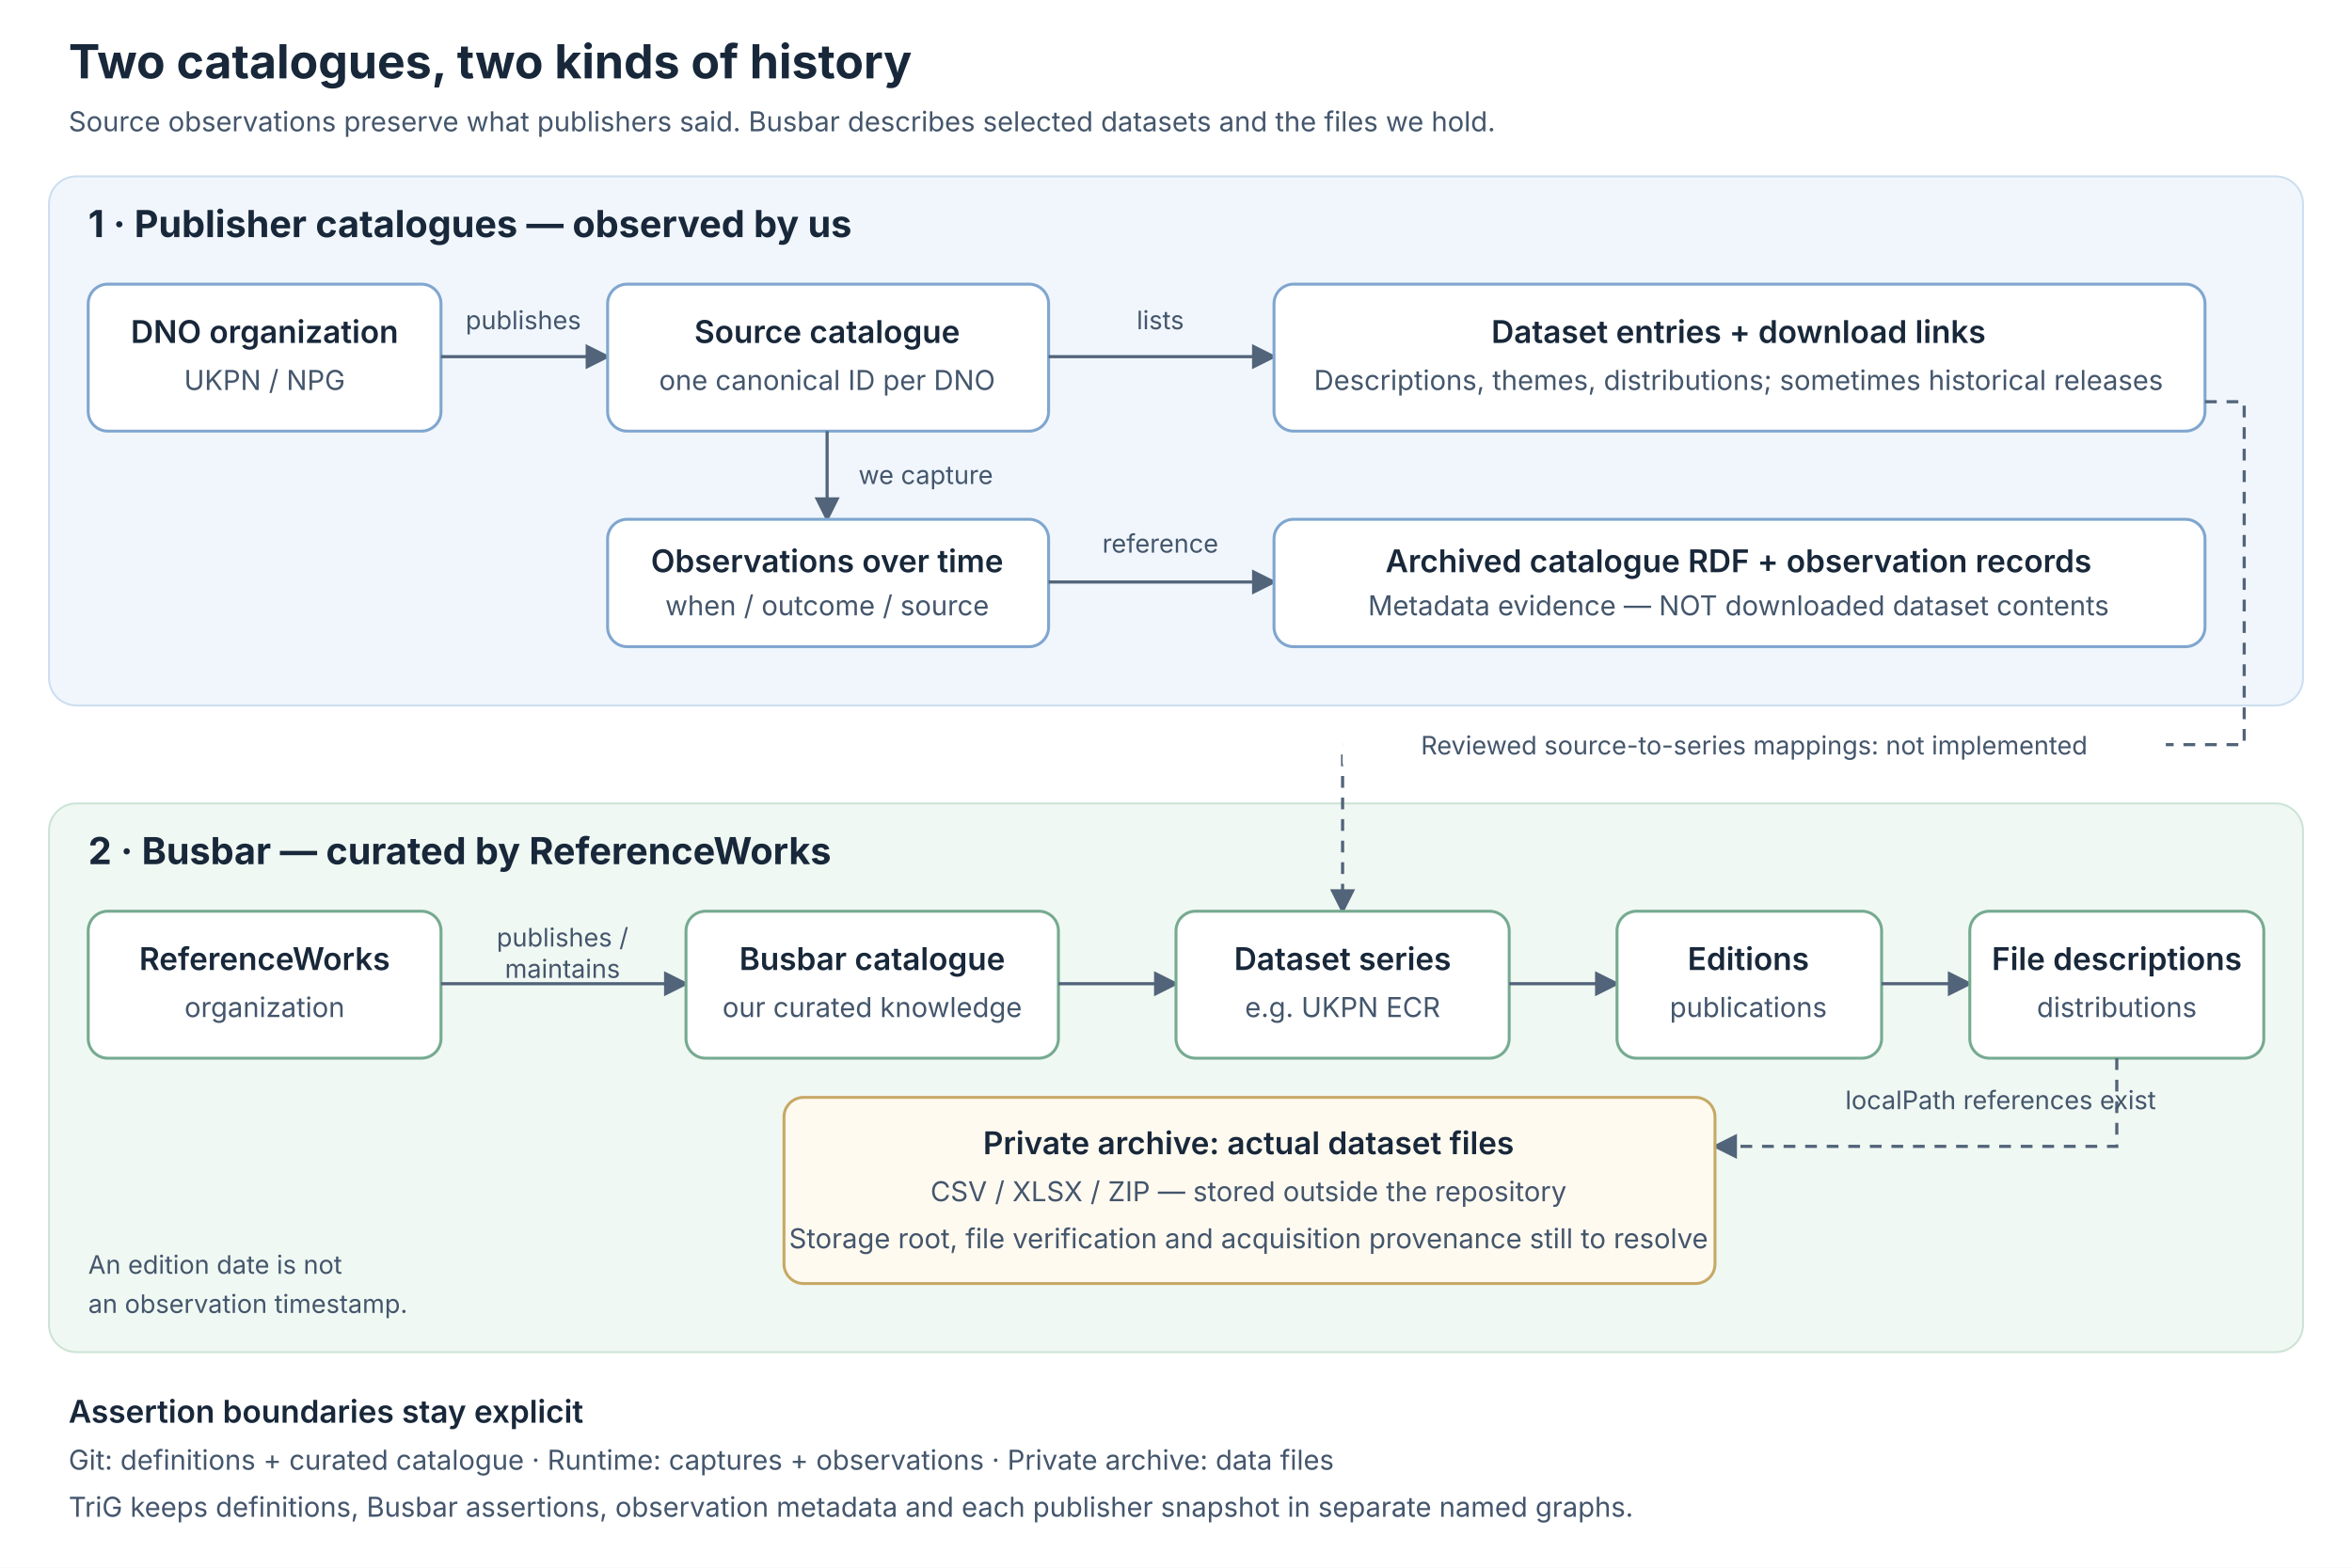
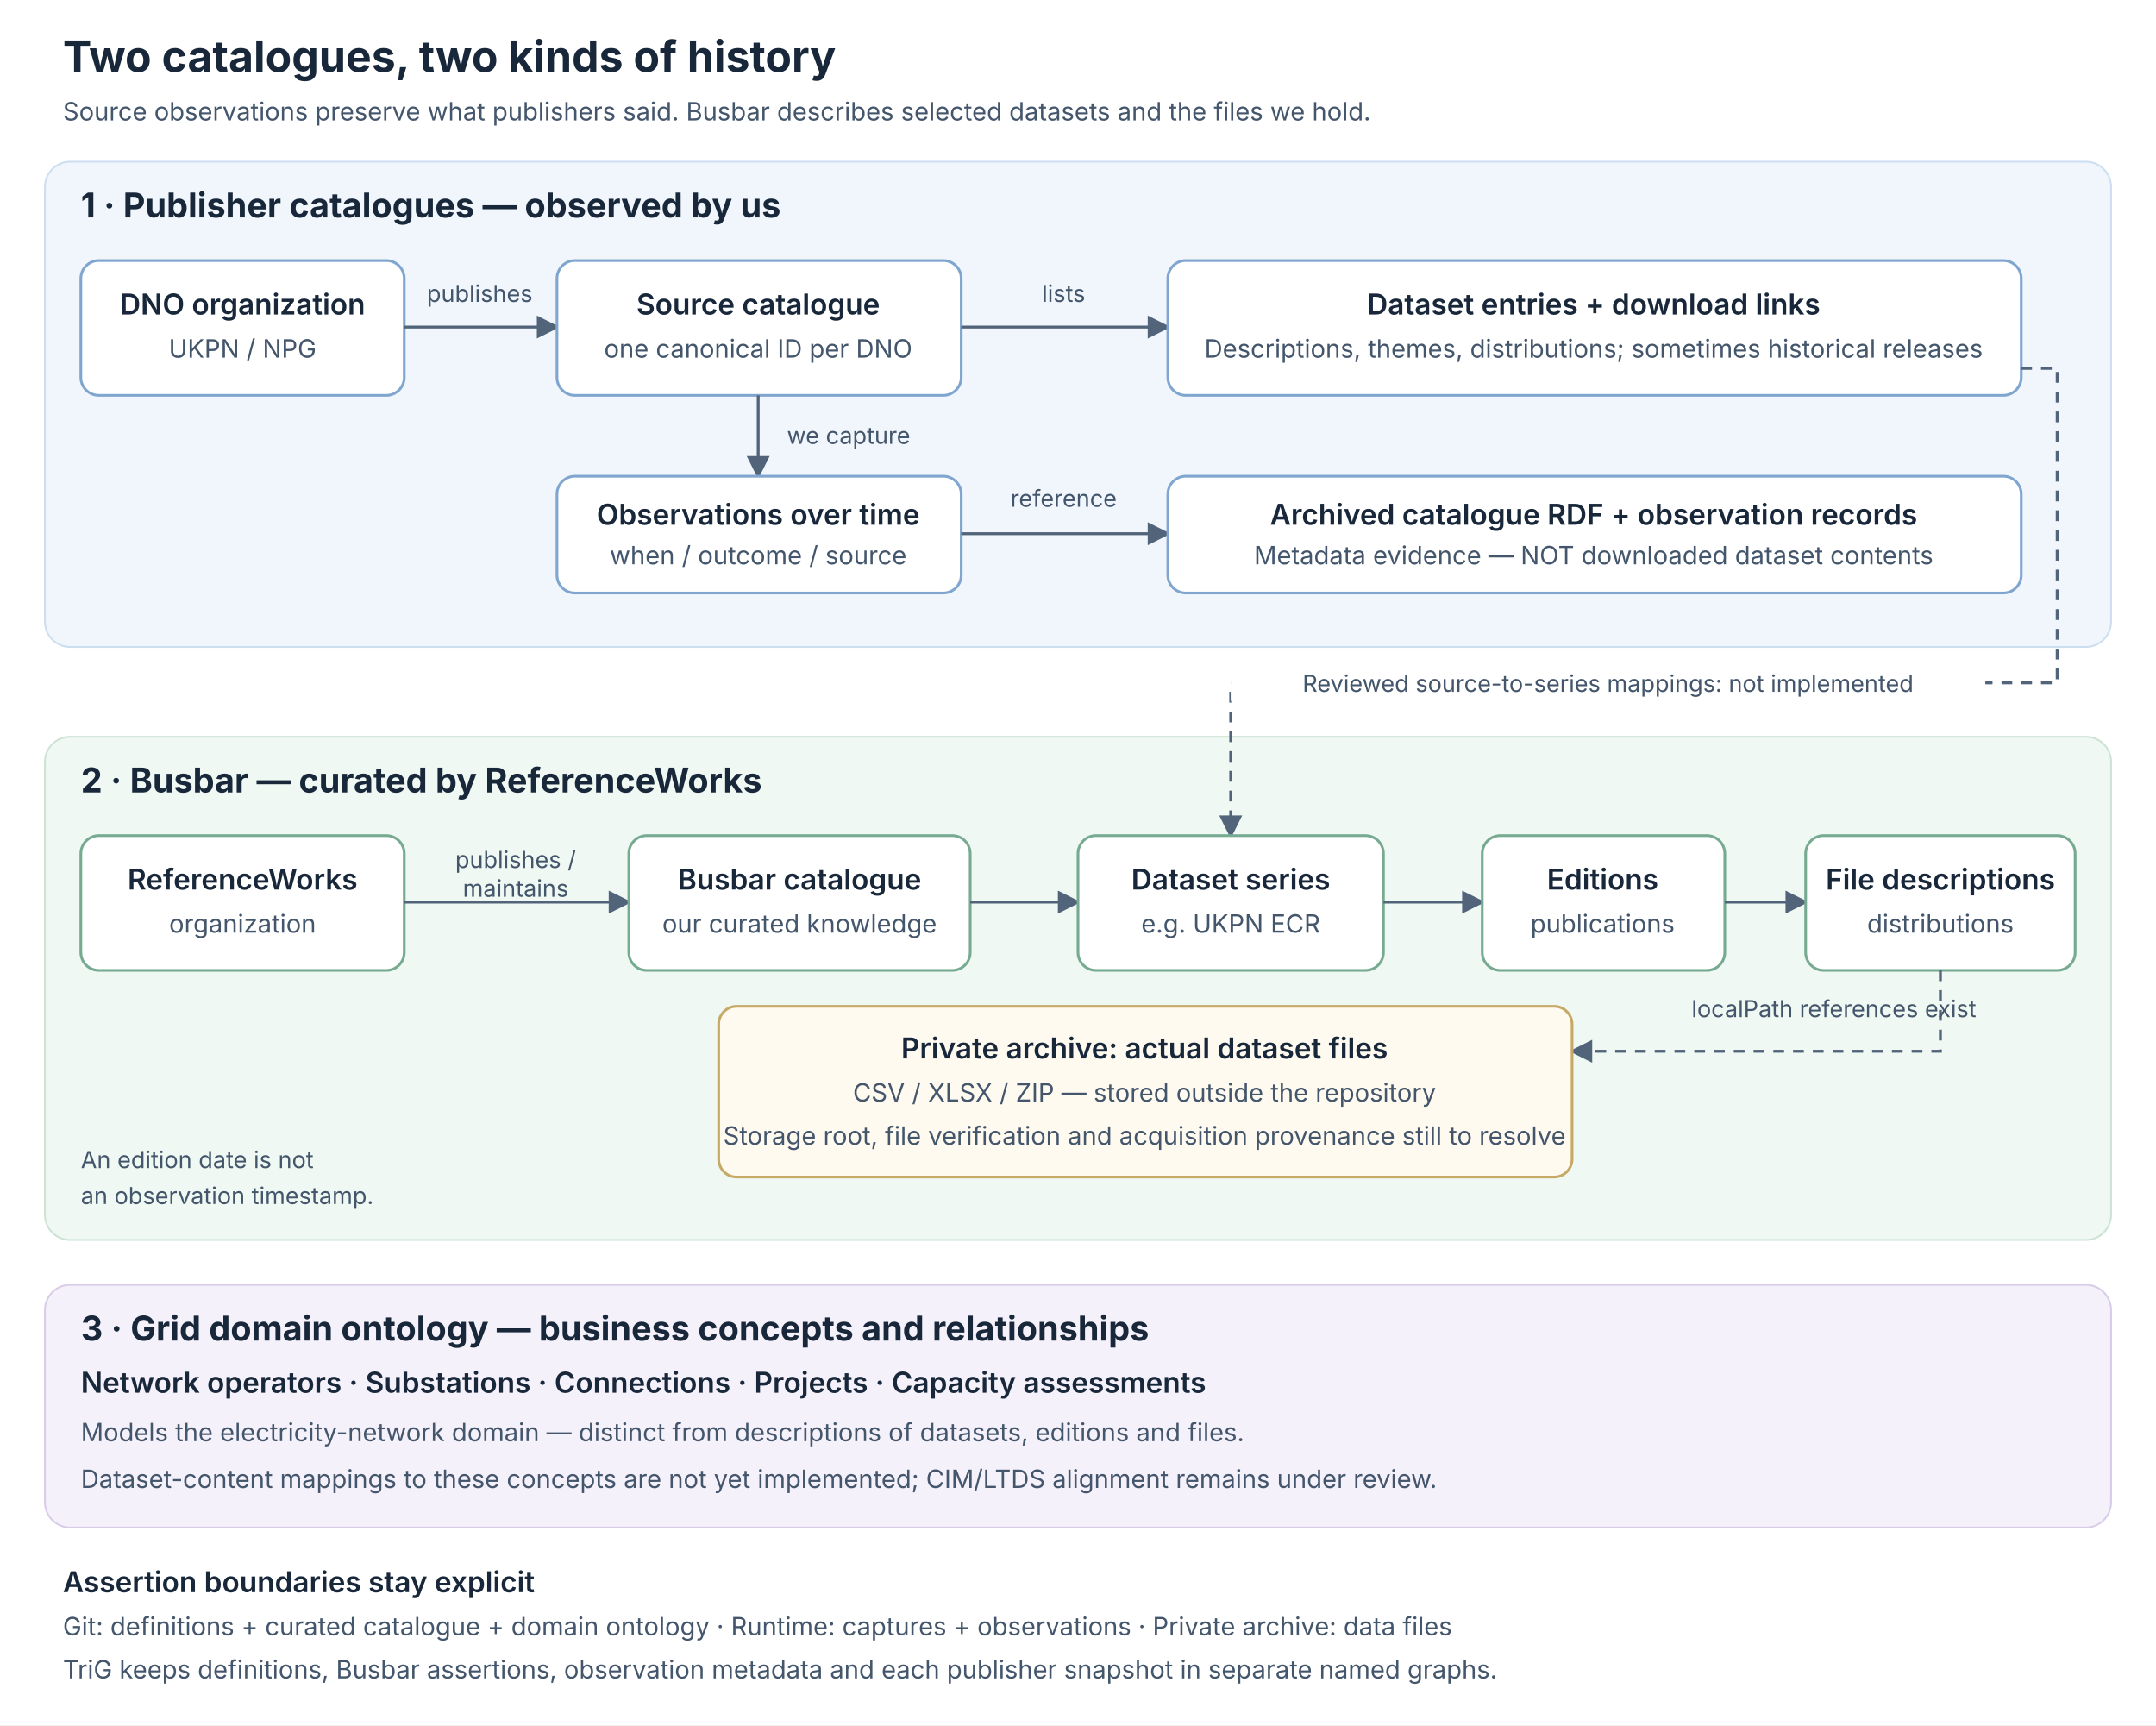
- <svg xmlns="http://www.w3.org/2000/svg" width="1200" height="800" viewBox="0 0 1200 800" role="img" aria-labelledby="title desc">
+ <svg xmlns="http://www.w3.org/2000/svg" width="1200" height="960" viewBox="0 0 1200 960" role="img" aria-labelledby="title desc">
  <defs>
    <marker id="arrow" markerWidth="8" markerHeight="8" refX="7" refY="4" orient="auto">
      <path d="M0 0L8 4L0 8Z" fill="#52647a" />
    </marker>
    <style>
      text {font-family: -apple-system, BlinkMacSystemFont, 'Segoe UI', sans-serif; fill:#18283a}
      .heading {font-size:24px;font-weight:700}
      .section {font-size:19px;font-weight:700}
      .label {font-size:16px;font-weight:600}
      .small {font-size:14px;fill:#44566c}
      .tiny {font-size:13px;fill:#44566c}
      .box {fill:white;stroke:#80a6cf;stroke-width:1.5;rx:10}
      .green {stroke:#76aa91}
      .edge {fill:none;stroke:#52647a;stroke-width:1.6;marker-end:url(#arrow)}
      .future {stroke-dasharray:6 5}
    </style>
  </defs>
-   <rect width="1200" height="800" fill="#ffffff" />
+   <rect width="1200" height="960" fill="#ffffff" />
  <text x="35" y="40" class="heading">Two catalogues, two kinds of history</text>
  <text x="35" y="67" class="small">Source observations preserve what publishers said. Busbar describes selected datasets and the files we hold.</text>
  <rect x="25" y="90" width="1150" height="270" rx="14" fill="#f0f6fc" stroke="#ccdef0" />
  <text x="45" y="121" class="section">1 · Publisher catalogues — observed by us</text>
  <rect x="45" y="145" width="180" height="75" class="box" />
  <text x="135" y="175" text-anchor="middle" class="label">DNO organization</text>
  <text x="135" y="199" text-anchor="middle" class="small">UKPN / NPG</text>
  <path d="M225 182H310" class="edge" />
  <text x="267" y="168" text-anchor="middle" class="tiny">publishes</text>
  <rect x="310" y="145" width="225" height="75" class="box" />
  <text x="422" y="175" text-anchor="middle" class="label">Source catalogue</text>
  <text x="422" y="199" text-anchor="middle" class="small">one canonical ID per DNO</text>
  <path d="M535 182H650" class="edge" />
  <text x="592" y="168" text-anchor="middle" class="tiny">lists</text>
  <rect x="650" y="145" width="475" height="75" class="box" />
  <text x="887" y="175" text-anchor="middle" class="label">Dataset entries + download links</text>
  <text x="887" y="199" text-anchor="middle" class="small">Descriptions, themes, distributions; sometimes historical releases</text>
  <path d="M422 220V265" class="edge" />
  <text x="438" y="247" class="tiny">we capture</text>
  <rect x="310" y="265" width="225" height="65" class="box" />
  <text x="422" y="292" text-anchor="middle" class="label">Observations over time</text>
  <text x="422" y="314" text-anchor="middle" class="small">when / outcome / source</text>
  <path d="M535 297H650" class="edge" />
  <text x="592" y="282" text-anchor="middle" class="tiny">reference</text>
  <rect x="650" y="265" width="475" height="65" class="box" />
  <text x="887" y="292" text-anchor="middle" class="label">Archived catalogue RDF + observation records</text>
  <text x="887" y="314" text-anchor="middle" class="small">Metadata evidence — NOT downloaded dataset contents</text>
  <rect x="25" y="410" width="1150" height="280" rx="14" fill="#f0f8f3" stroke="#cce3d5" />
  <text x="45" y="441" class="section">2 · Busbar — curated by ReferenceWorks</text>
  <path d="M1125 205H1145V380H685V465" class="edge future" />
  <rect x="685" y="366" width="420" height="28" rx="5" fill="white" />
  <text x="895" y="385" text-anchor="middle" class="tiny">Reviewed source-to-series mappings: not implemented</text>
  <rect x="45" y="465" width="180" height="75" class="box green" />
  <text x="135" y="495" text-anchor="middle" class="label">ReferenceWorks</text>
  <text x="135" y="519" text-anchor="middle" class="small">organization</text>
  <path d="M225 502H350" class="edge" />
  <text x="287" y="483" text-anchor="middle" class="tiny">publishes /</text>
  <text x="287" y="499" text-anchor="middle" class="tiny">maintains</text>
  <rect x="350" y="465" width="190" height="75" class="box green" />
  <text x="445" y="495" text-anchor="middle" class="label">Busbar catalogue</text>
  <text x="445" y="519" text-anchor="middle" class="small">our curated knowledge</text>
  <path d="M540 502H600" class="edge" />
  <rect x="600" y="465" width="170" height="75" class="box green" />
  <text x="685" y="495" text-anchor="middle" class="label">Dataset series</text>
  <text x="685" y="519" text-anchor="middle" class="small">e.g. UKPN ECR</text>
  <path d="M770 502H825" class="edge" />
  <rect x="825" y="465" width="135" height="75" class="box green" />
  <text x="892" y="495" text-anchor="middle" class="label">Editions</text>
  <text x="892" y="519" text-anchor="middle" class="small">publications</text>
  <path d="M960 502H1005" class="edge" />
  <rect x="1005" y="465" width="150" height="75" class="box green" />
  <text x="1080" y="495" text-anchor="middle" class="label">File descriptions</text>
  <text x="1080" y="519" text-anchor="middle" class="small">distributions</text>
  <path d="M1080 540V585H875" class="edge future" />
  <text x="1100" y="566" text-anchor="end" class="tiny">localPath references exist</text>
  <rect x="400" y="560" width="475" height="95" rx="10" fill="#fffaf0" stroke="#c7a966" stroke-width="1.5" />
  <text x="637" y="589" text-anchor="middle" class="label">Private archive: actual dataset files</text>
  <text x="637" y="613" text-anchor="middle" class="small">CSV / XLSX / ZIP — stored outside the repository</text>
  <text x="637" y="637" text-anchor="middle" class="small">Storage root, file verification and acquisition provenance still to resolve</text>
  <text x="45" y="650" class="tiny">An edition date is not</text>
  <text x="45" y="670" class="tiny">an observation timestamp.</text>
-   <text x="35" y="726" class="label">Assertion boundaries stay explicit</text>
-   <text x="35" y="750" class="small">Git: definitions + curated catalogue · Runtime: captures + observations · Private archive: data files</text>
-   <text x="35" y="774" class="small">TriG keeps definitions, Busbar assertions, observation metadata and each publisher snapshot in separate named graphs.</text>
+   <rect x="25" y="715" width="1150" height="135" rx="14" fill="#f5f1fa" stroke="#d9cce9" />
+   <text x="45" y="746" class="section">3 · Grid domain ontology — business concepts and relationships</text>
+   <text x="45" y="775" class="label">Network operators · Substations · Connections · Projects · Capacity assessments</text>
+   <text x="45" y="802" class="small">Models the electricity-network domain — distinct from descriptions of datasets, editions and files.</text>
+   <text x="45" y="828" class="small">Dataset-content mappings to these concepts are not yet implemented; CIM/LTDS alignment remains under review.</text>
+   <text x="35" y="886" class="label">Assertion boundaries stay explicit</text>
+   <text x="35" y="910" class="small">Git: definitions + curated catalogue + domain ontology · Runtime: captures + observations · Private archive: data files</text>
+   <text x="35" y="934" class="small">TriG keeps definitions, Busbar assertions, observation metadata and each publisher snapshot in separate named graphs.</text>
</svg>
